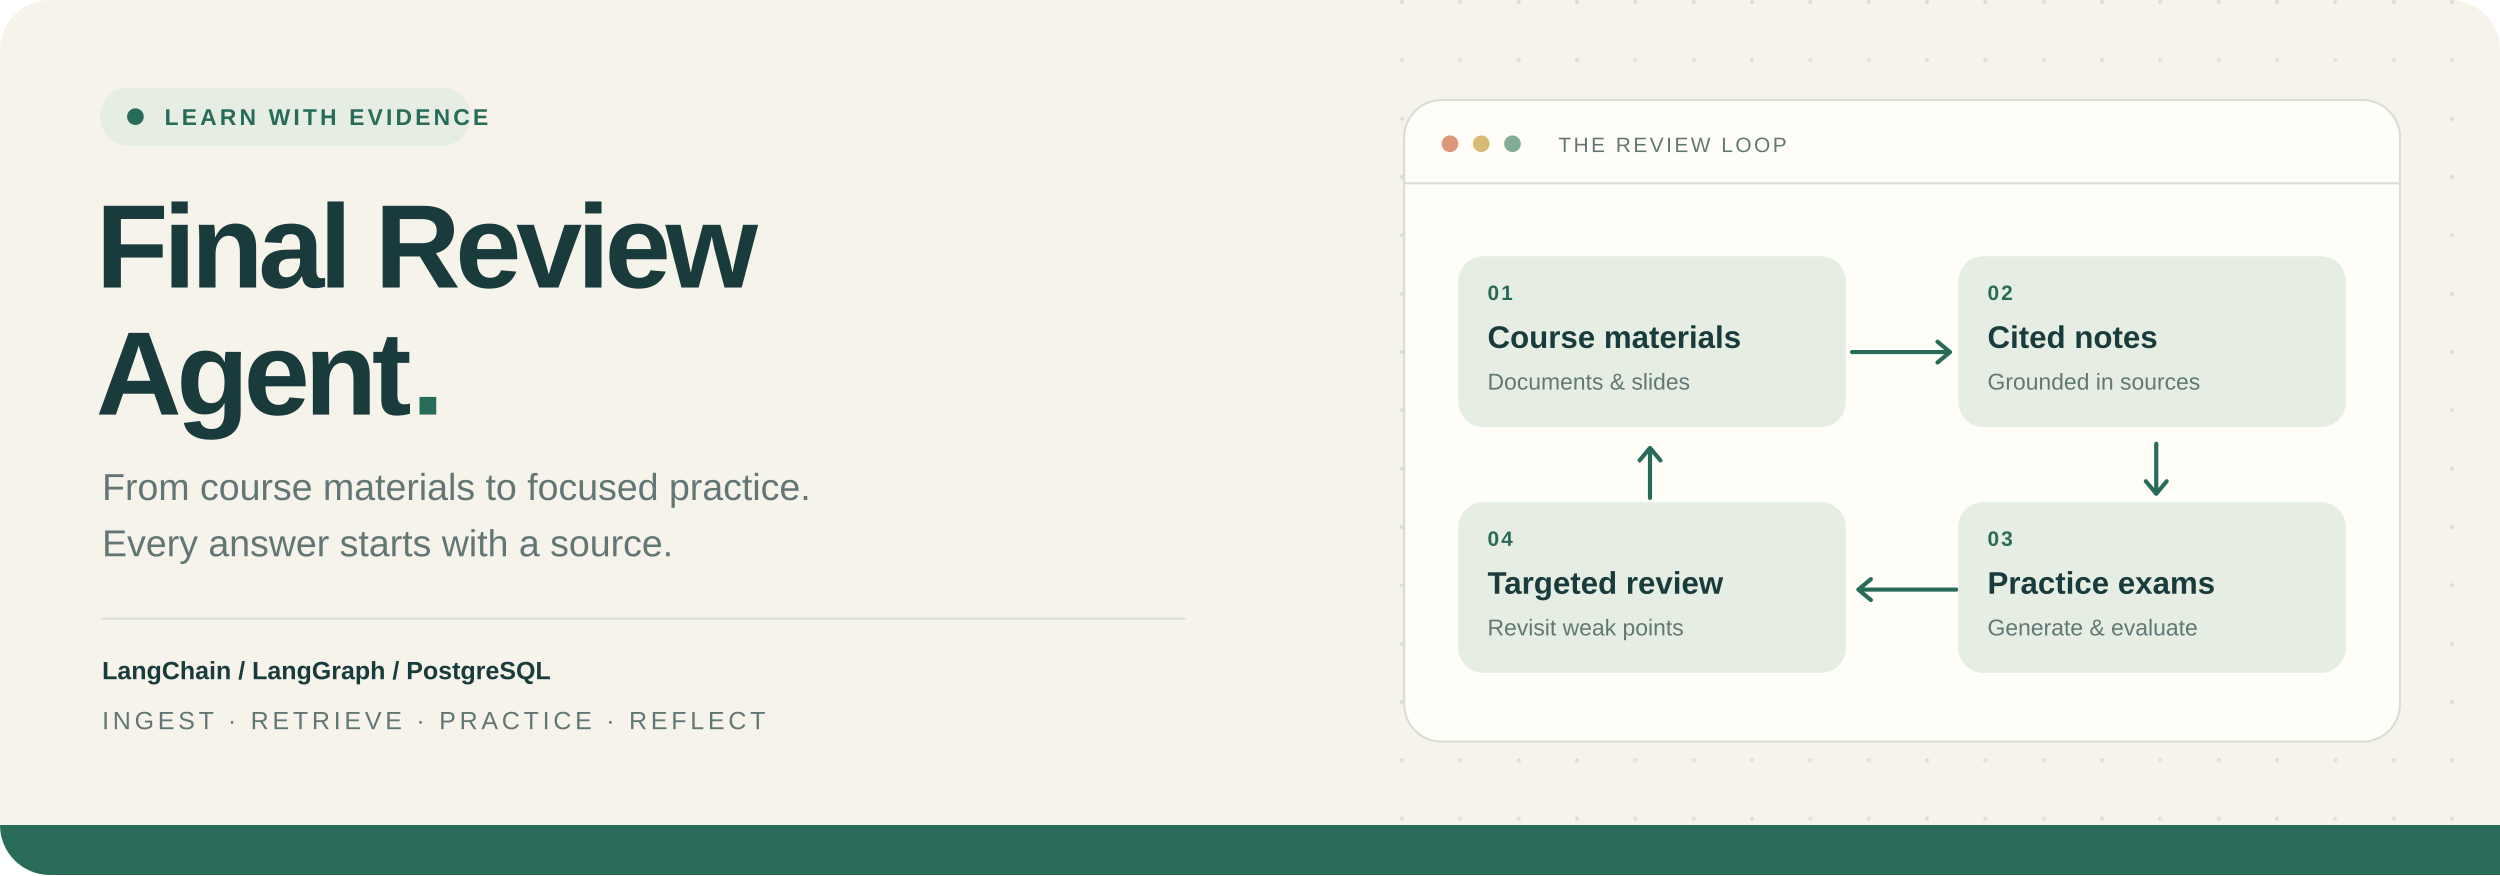
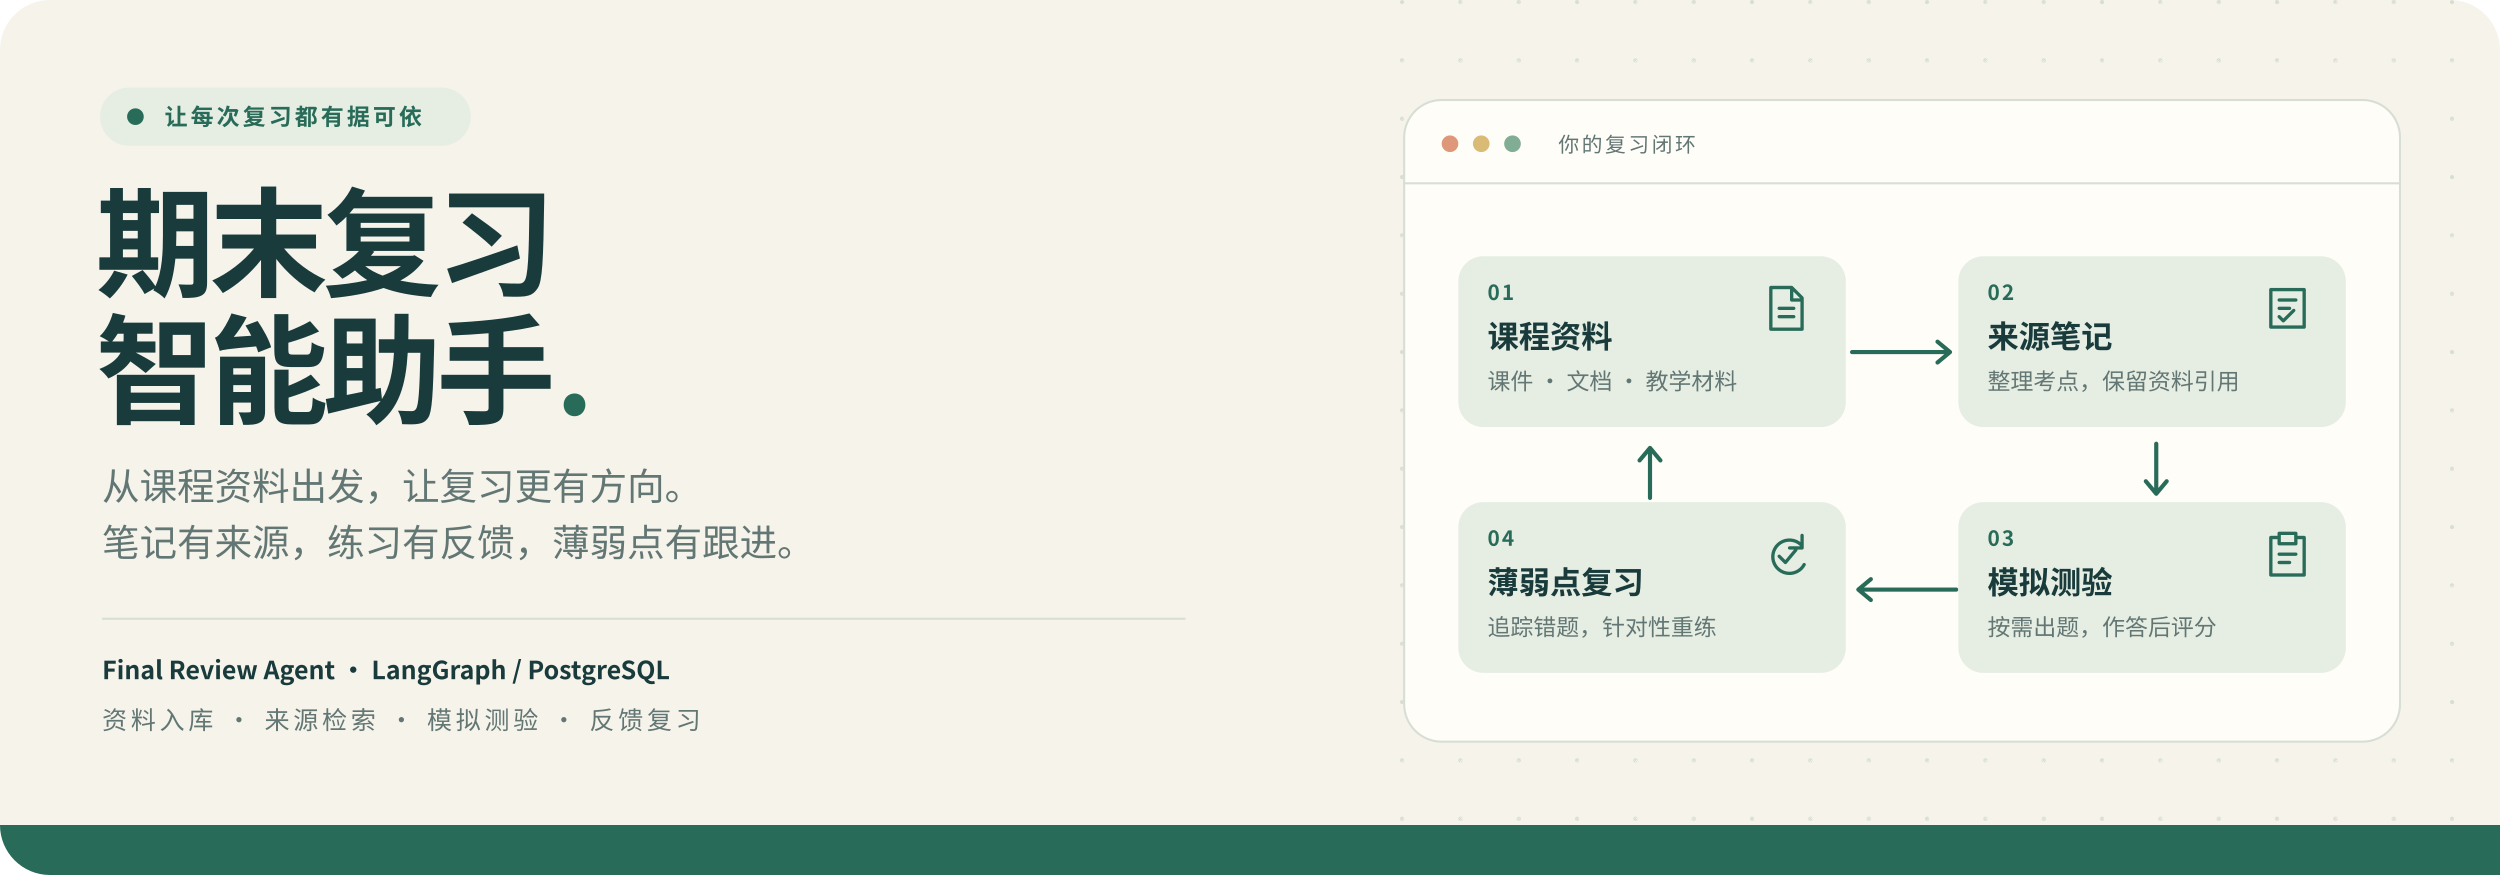
<svg xmlns="http://www.w3.org/2000/svg" width="1200" height="420" viewBox="0 0 1200 420" role="img" aria-labelledby="title desc">
  <defs>
    <pattern id="grid" width="28" height="28" patternUnits="userSpaceOnUse">
      <circle cx="1" cy="1" r="1" fill="#d7ded4" />
    </pattern>
  </defs>
  <rect width="1200" height="420" rx="24" fill="#f6f3eb" />
  <rect x="650" width="550" height="420" rx="24" fill="url(#grid)" />
  <path d="M0 396h1200v24H24A24 24 0 0 1 0 396" fill="#286b59" />
-   <g font-family="-apple-system, BlinkMacSystemFont, 'Segoe UI', Arial, sans-serif">
+   <g font-family="-apple-system, BlinkMacSystemFont, 'PingFang SC', 'Microsoft YaHei', 'Noto Sans CJK SC', 'Segoe UI', Arial, sans-serif">
    <rect x="48" y="42" width="178" height="28" rx="14" fill="#e6eee3" />
    <circle cx="65" cy="56" r="4" fill="#286b59" />
-     <text x="79" y="60" font-size="11" font-weight="700" letter-spacing="1.5" fill="#286b59">LEARN WITH EVIDENCE</text>
-     <text x="46" y="138" font-size="57" font-weight="750" letter-spacing="-2.5" fill="#193b3c">Final Review</text>
-     <text x="46" y="199" font-size="57" font-weight="750" letter-spacing="-2.5" fill="#193b3c">Agent<tspan fill="#286b59">.</tspan>
+     <text x="79" y="60" font-size="11" font-weight="700" letter-spacing="1.5" fill="#286b59">让每次复习都有据可依</text>
+     <text x="46" y="138" font-size="57" font-weight="750" letter-spacing="-2.5" fill="#193b3c">期末复习</text>
+     <text x="46" y="199" font-size="57" font-weight="750" letter-spacing="-2.5" fill="#193b3c">智能助手<tspan fill="#286b59">.</tspan>
    </text>
-     <text x="49" y="240" font-size="18" fill="#627674">From course materials to focused practice.</text>
-     <text x="49" y="267" font-size="18" fill="#627674">Every answer starts with a source.</text>
+     <text x="49" y="240" font-size="18" fill="#627674">从课程资料出发，让复习更有方向。</text>
+     <text x="49" y="267" font-size="18" fill="#627674">笔记有来源，练习有反馈，薄弱点有跟进。</text>
    <path d="M49 297h520" stroke="#d7ded4" />
-     <text x="49" y="326" font-size="12" font-weight="600" fill="#193b3c">LangChain / LangGraph / PostgreSQL</text>
-     <text x="49" y="350" font-size="12" letter-spacing="1.8" fill="#627674">INGEST · RETRIEVE · PRACTICE · REFLECT</text>
+     <text x="49" y="326" font-size="12" font-weight="600" fill="#193b3c">Final Review Agent · LangGraph / PostgreSQL</text>
+     <text x="49" y="350" font-size="12" letter-spacing="1.8" fill="#627674">资料入库 · 来源检索 · 模拟测验 · 反馈复习</text>
    <rect x="674" y="48" width="478" height="308" rx="18" fill="#fffdf8" stroke="#d7ded4" />
    <circle cx="696" cy="69" r="4" fill="#de9778" />
    <circle cx="711" cy="69" r="4" fill="#d9bb75" />
    <circle cx="726" cy="69" r="4" fill="#80ad93" />
-     <text x="748" y="73" font-size="10" letter-spacing="1.2" fill="#627674">THE REVIEW LOOP</text>
+     <text x="748" y="73" font-size="10" letter-spacing="1.2" fill="#627674">你的复习闭环</text>
    <path d="M674 88h478" stroke="#d7ded4" />
    <path d="M889 169h47m-6-5 6 5-6 5M1035 213v24m-5-6 5 6 5-6M939 283h-47m6-5-6 5 6 5M792 239v-24m-5 6 5-6 5 6" fill="none" stroke="#286b59" stroke-width="2" stroke-linecap="round" stroke-linejoin="round" />
    <rect x="700" y="123" width="186" height="82" rx="12" fill="#e6eee3" />
    <text x="714" y="144" font-size="10" letter-spacing="1" font-weight="700" fill="#286b59">01</text>
-     <text x="714" y="167" font-size="15" font-weight="650" fill="#193b3c">Course materials</text>
-     <text x="714" y="187" font-size="11" fill="#627674">Documents &amp; slides</text>
+     <text x="714" y="167" font-size="15" font-weight="650" fill="#193b3c">课程资料</text>
+     <text x="714" y="187" font-size="11" fill="#627674">课件 · 文档 · 教学材料</text>
    <rect x="940" y="123" width="186" height="82" rx="12" fill="#e6eee3" />
    <text x="954" y="144" font-size="10" letter-spacing="1" font-weight="700" fill="#286b59">02</text>
-     <text x="954" y="167" font-size="15" font-weight="650" fill="#193b3c">Cited notes</text>
-     <text x="954" y="187" font-size="11" fill="#627674">Grounded in sources</text>
+     <text x="954" y="167" font-size="15" font-weight="650" fill="#193b3c">来源笔记</text>
+     <text x="954" y="187" font-size="11" fill="#627674">整理考点，保留资料引用</text>
    <rect x="940" y="241" width="186" height="82" rx="12" fill="#e6eee3" />
    <text x="954" y="262" font-size="10" letter-spacing="1" font-weight="700" fill="#286b59">03</text>
-     <text x="954" y="285" font-size="15" font-weight="650" fill="#193b3c">Practice exams</text>
-     <text x="954" y="305" font-size="11" fill="#627674">Generate &amp; evaluate</text>
+     <text x="954" y="285" font-size="15" font-weight="650" fill="#193b3c">模拟测验</text>
+     <text x="954" y="305" font-size="11" fill="#627674">按需出题，作答后评分</text>
    <rect x="700" y="241" width="186" height="82" rx="12" fill="#e6eee3" />
    <text x="714" y="262" font-size="10" letter-spacing="1" font-weight="700" fill="#286b59">04</text>
-     <text x="714" y="285" font-size="15" font-weight="650" fill="#193b3c">Targeted review</text>
-     <text x="714" y="305" font-size="11" fill="#627674">Revisit weak points</text>
+     <text x="714" y="285" font-size="15" font-weight="650" fill="#193b3c">薄弱点复习</text>
+     <text x="714" y="305" font-size="11" fill="#627674">追踪错题，针对性重练</text>
+     <path transform="translate(846 136)" d="M4 2h10l5 5v15H4z M14 2v6h5 M8 12h7 M8 16h7" fill="none" stroke="#286b59" stroke-width="1.6" stroke-linecap="round" stroke-linejoin="round" />
+     <path transform="translate(1086 136)" d="M4 3h16v18H4z M8 8h8 M8 12h5 M8 16l2 2 5-5" fill="none" stroke="#286b59" stroke-width="1.6" stroke-linecap="round" stroke-linejoin="round" />
+     <path transform="translate(1086 254)" d="M7 4H4v18h16V4h-3 M8 2h8v5H8z M8 12h8 M8 16h5" fill="none" stroke="#286b59" stroke-width="1.6" stroke-linecap="round" stroke-linejoin="round" />
+     <path transform="translate(846 254)" d="M19 8A8 8 0 1 0 20 17 M19 3v6h-6 M8 13l3 3 5-6" fill="none" stroke="#286b59" stroke-width="1.6" stroke-linecap="round" stroke-linejoin="round" />
  </g>
</svg>
